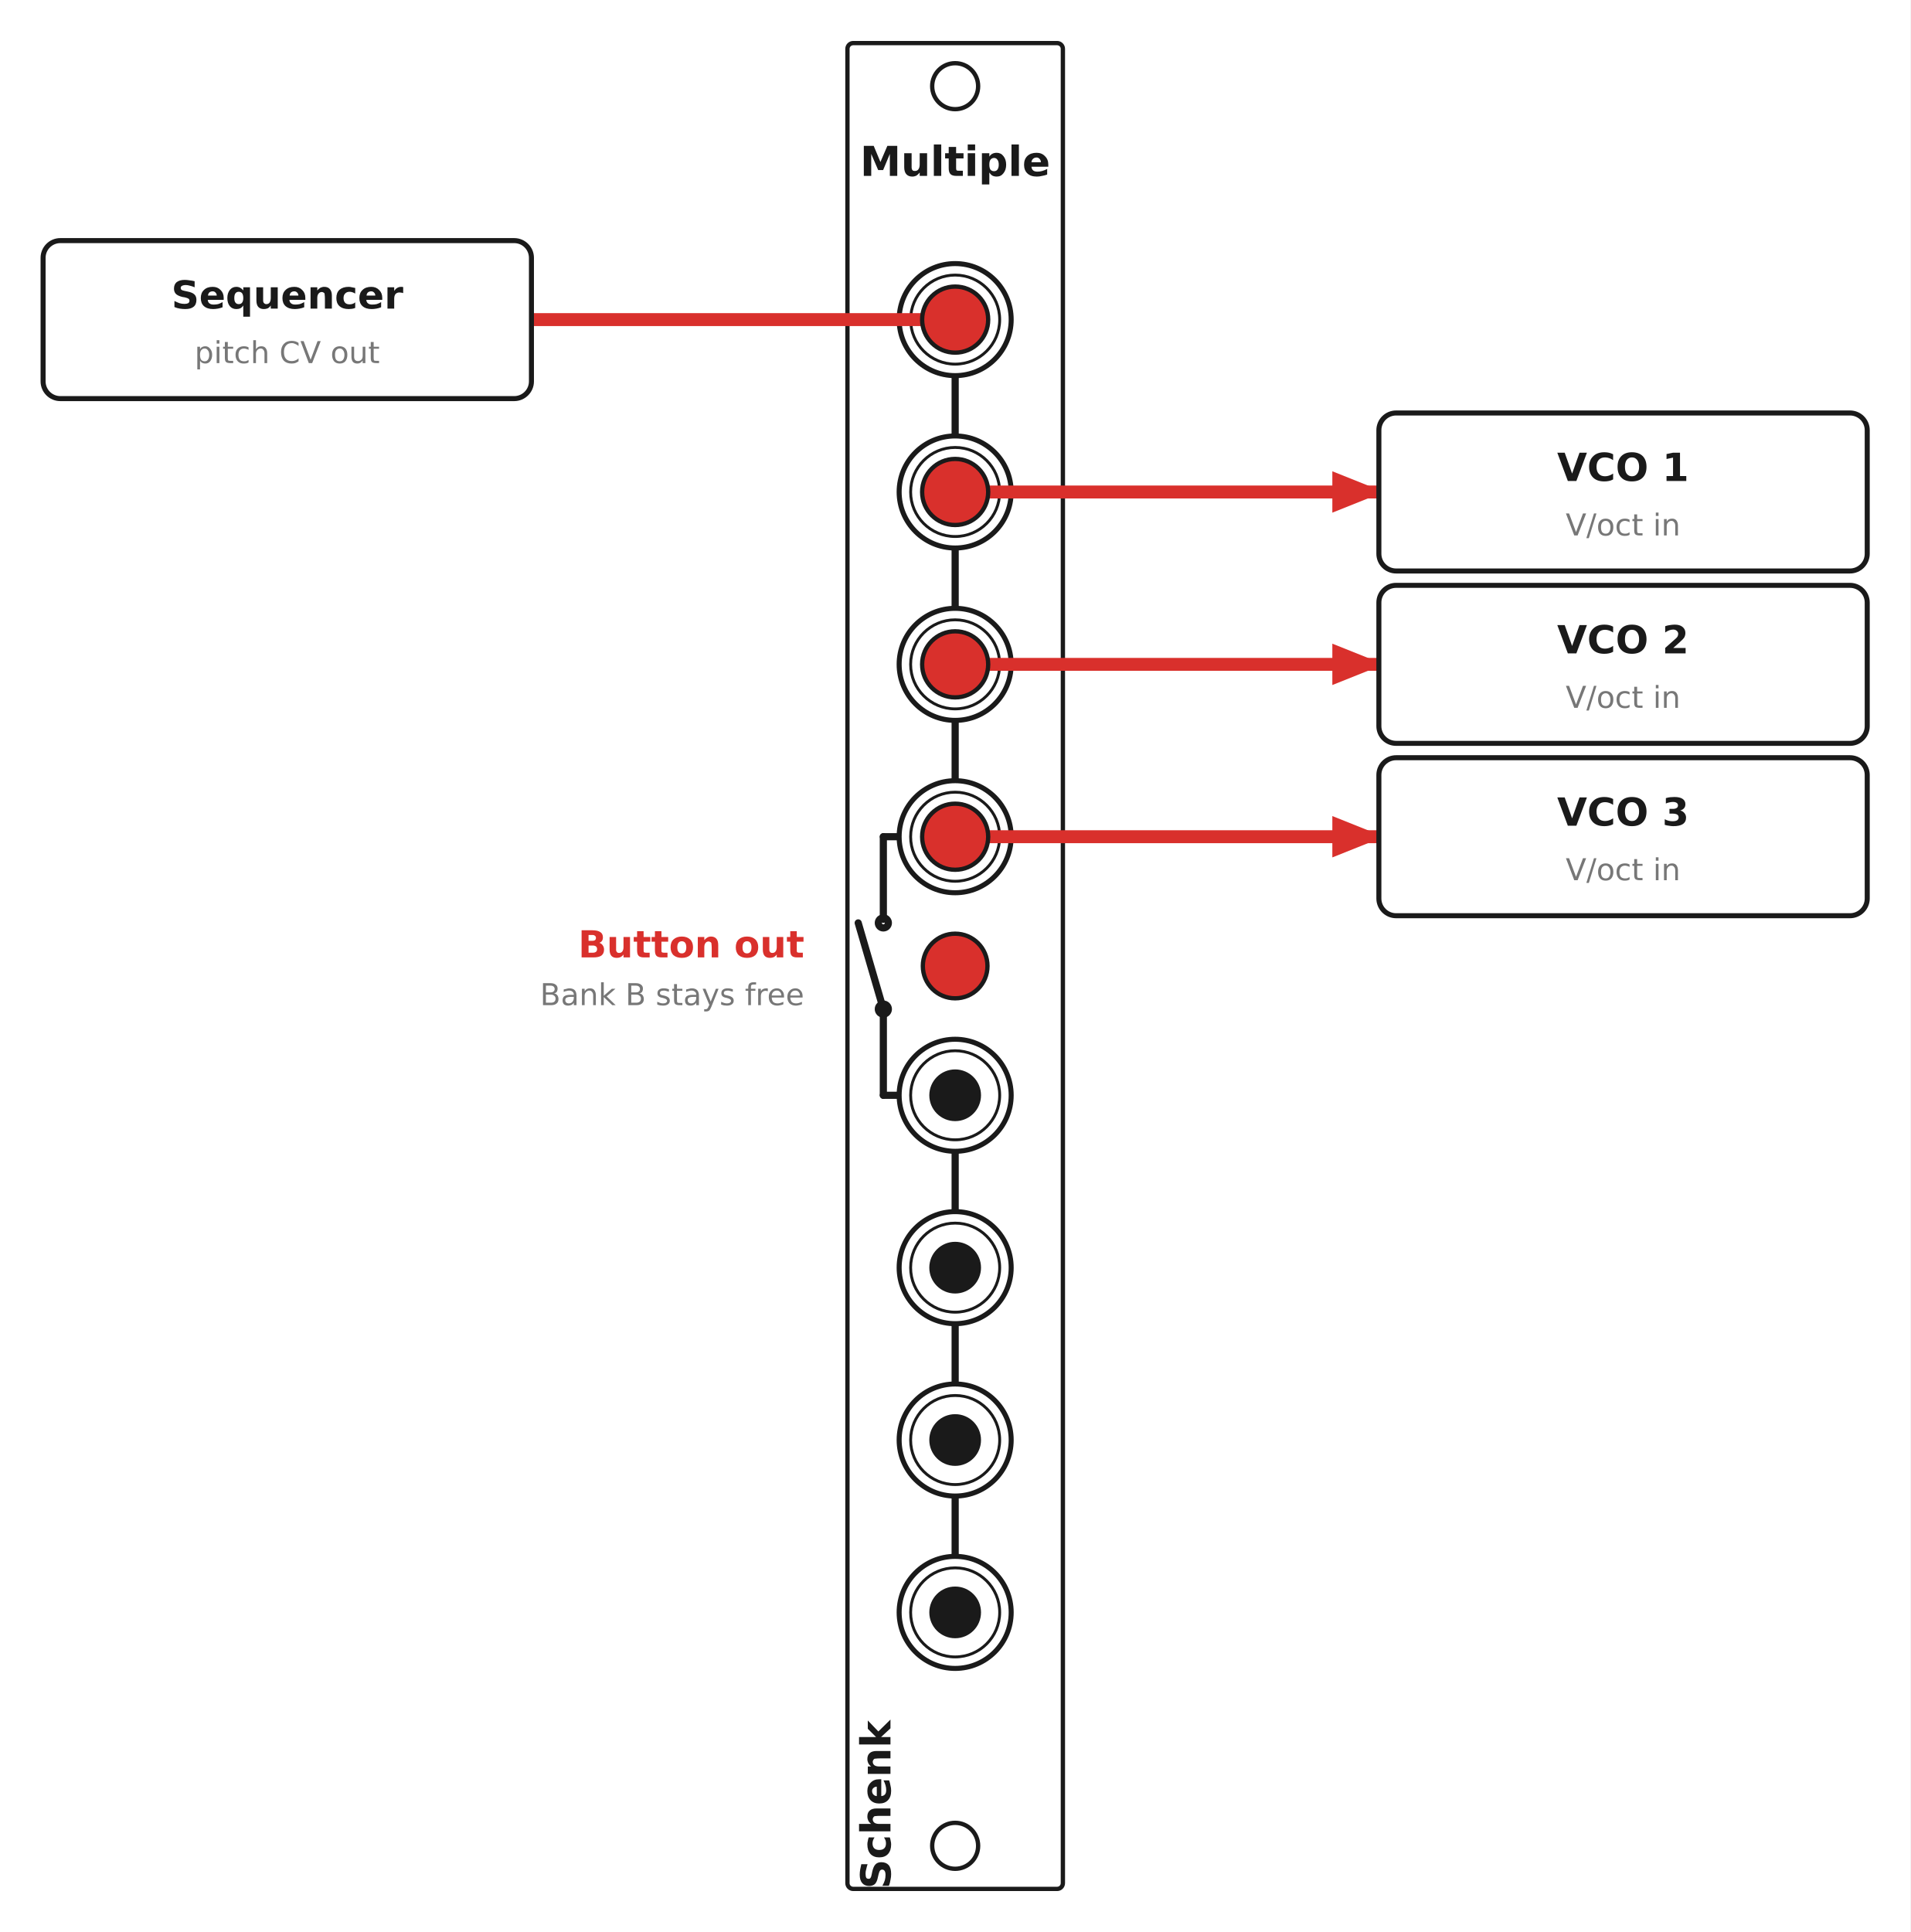
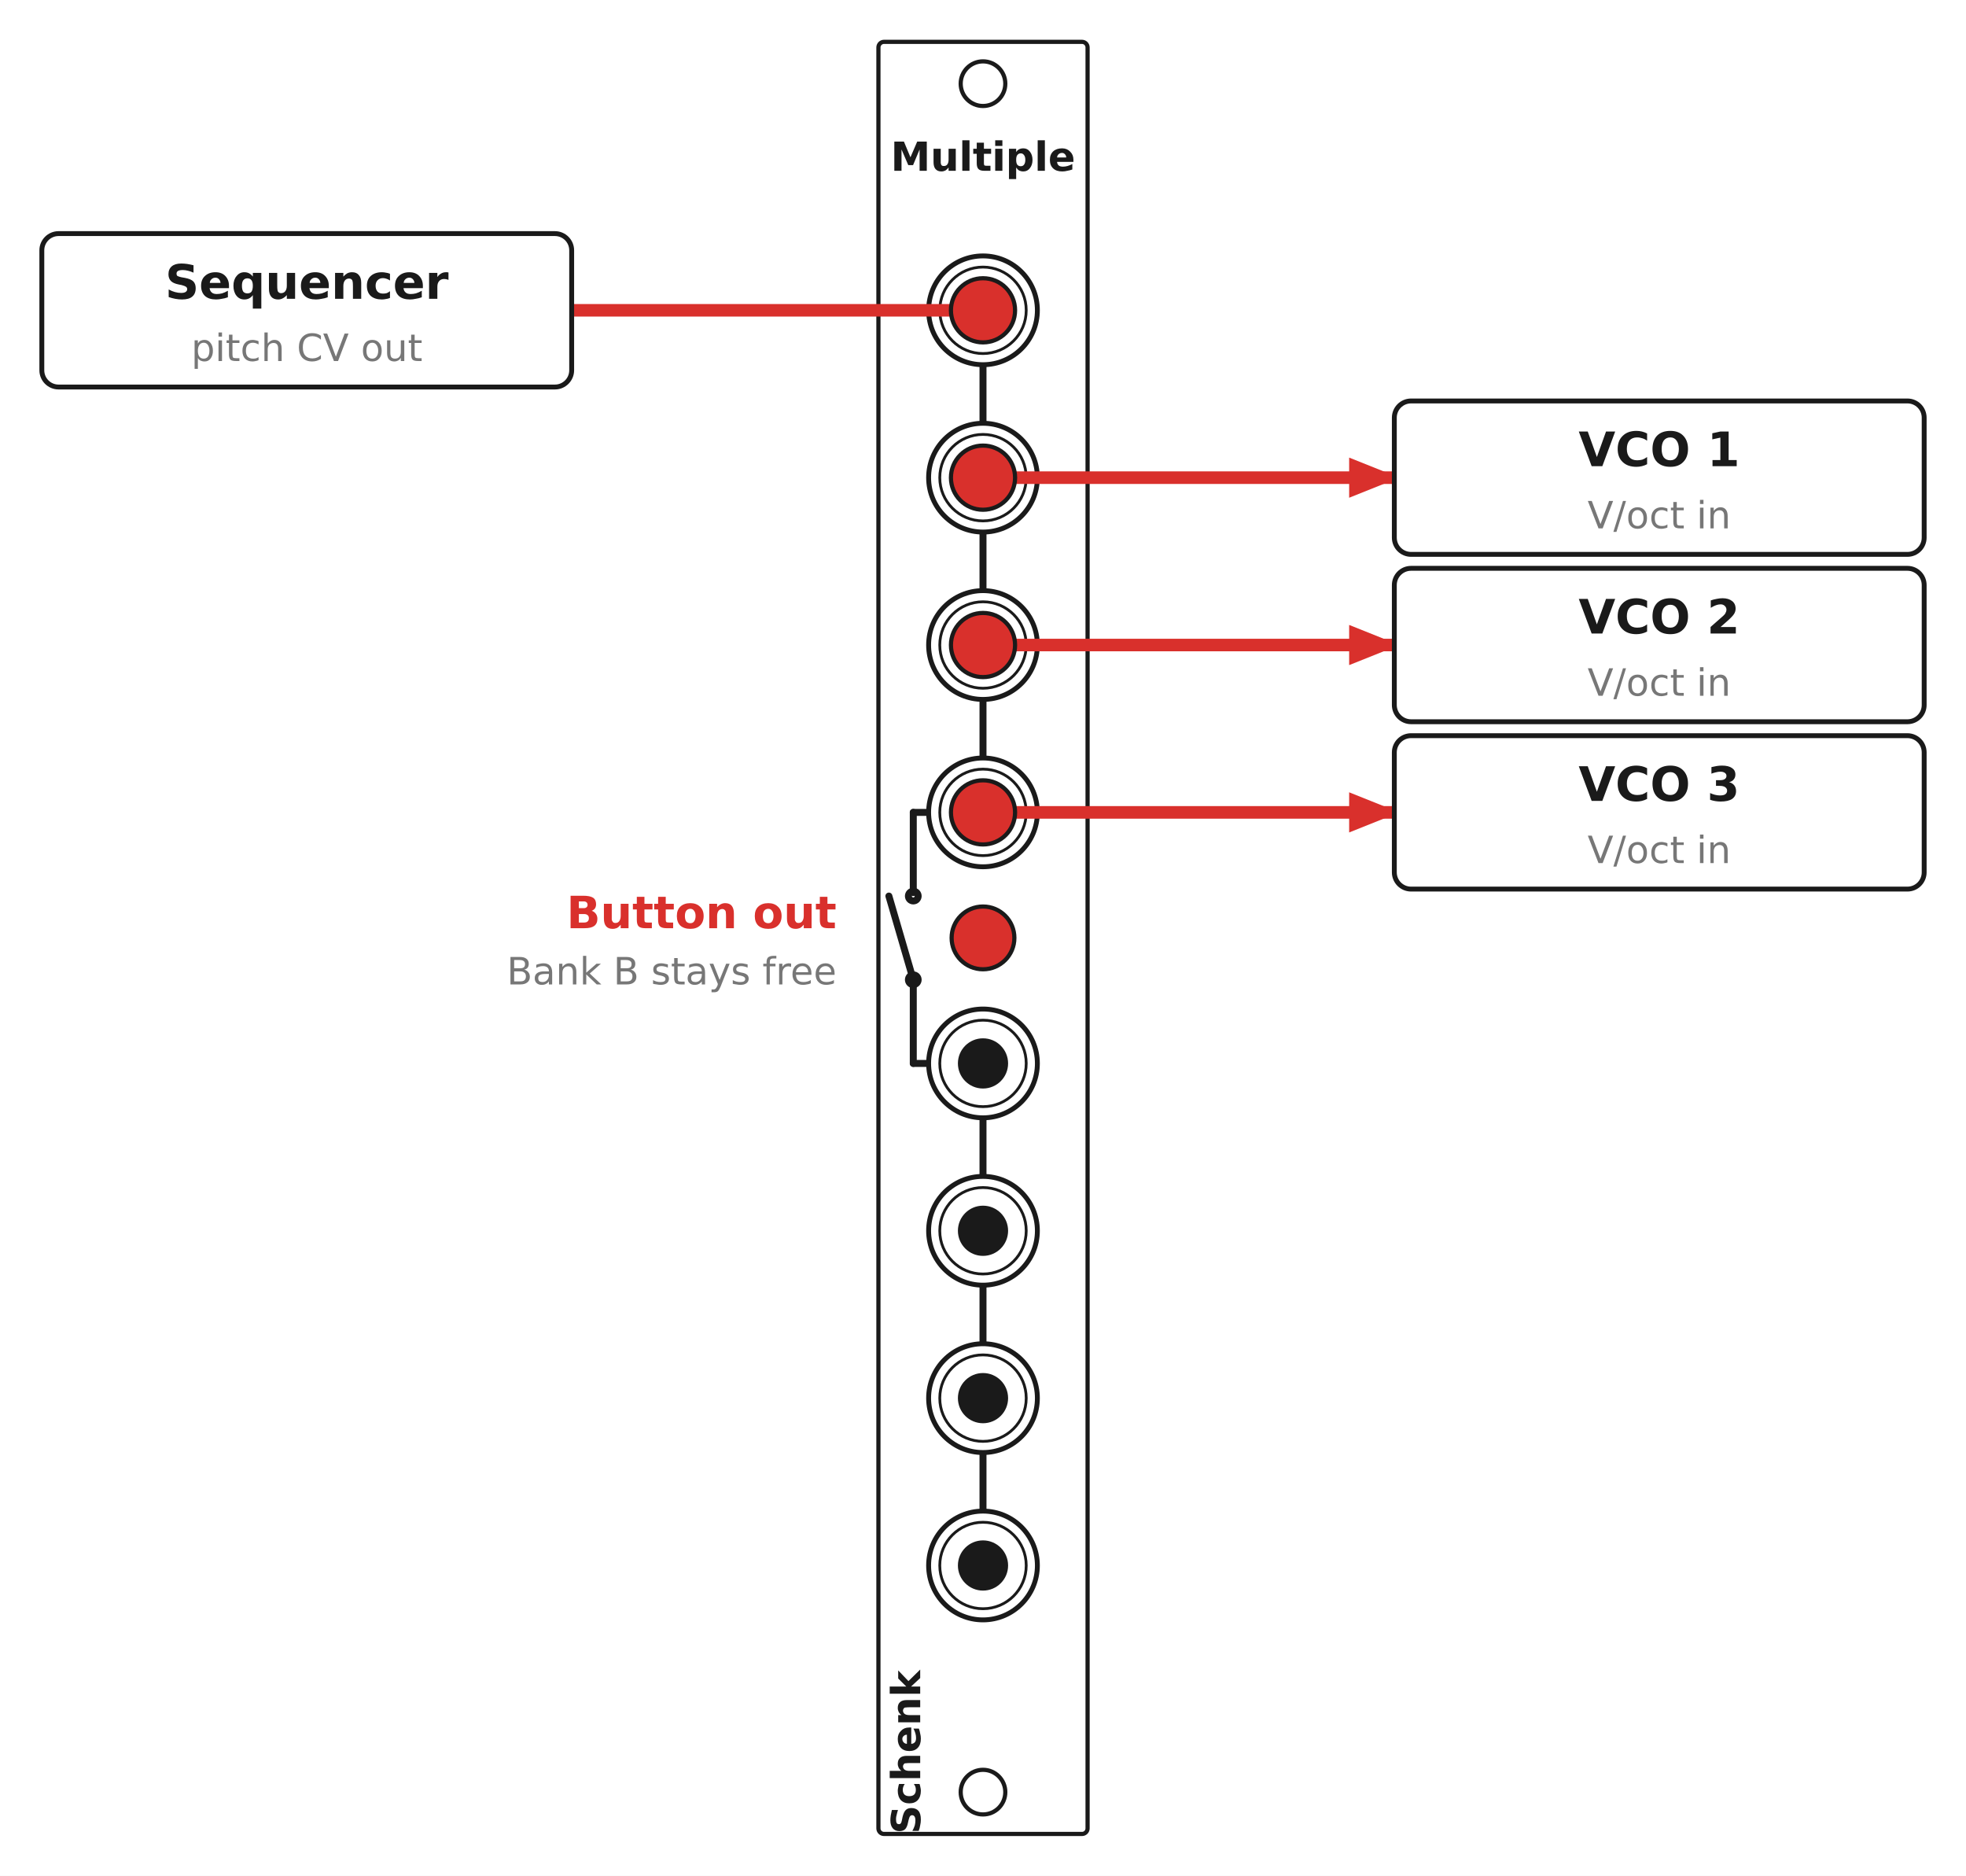
- <svg xmlns="http://www.w3.org/2000/svg" viewBox="83.5 49.75 133.0 134.5" width="532" height="538">
-   <rect x="83.5" y="49.75" width="133.0" height="134.5" fill="#fff" />
+ <svg xmlns="http://www.w3.org/2000/svg" viewBox="79.5 49.75 141.0 134.5" width="564" height="538">
+   <rect x="79.5" y="49.75" width="141.0" height="134.5" fill="#fff" />
  <defs>
    <marker id="r" viewBox="0 0 10 10" refX="9" refY="5" markerWidth="4" markerHeight="4" orient="auto">
      <path d="M0 1 L10 5 L0 9 z" fill="#d9302c" />
    </marker>
    <marker id="b" viewBox="0 0 10 10" refX="9" refY="5" markerWidth="4" markerHeight="4" orient="auto">
      <path d="M0 1 L10 5 L0 9 z" fill="#2a6fb0" />
    </marker>
  </defs>
  <rect x="142.5" y="52.75" width="15.0" height="128.5" rx="0.4" fill="#fff" stroke="#1a1a1a" stroke-width="0.3" />
  <line x1="145.0" y1="126.0" x2="145.0" y2="120.0" stroke="#1a1a1a" stroke-width="0.5" stroke-linecap="round" />
  <line x1="145.0" y1="108.0" x2="145.0" y2="113.75" stroke="#1a1a1a" stroke-width="0.5" stroke-linecap="round" />
  <line x1="145.0" y1="120.0" x2="143.25" y2="114.0" stroke="#1a1a1a" stroke-width="0.5" stroke-linecap="round" />
  <line x1="150.0" y1="126.0" x2="145.0" y2="126.0" stroke="#1a1a1a" stroke-width="0.5" stroke-linecap="round" />
  <line x1="150.0" y1="108.0" x2="145.0" y2="108.0" stroke="#1a1a1a" stroke-width="0.5" stroke-linecap="round" />
  <line x1="150.0" y1="126.0" x2="150.0" y2="162.0" stroke="#1a1a1a" stroke-width="0.5" stroke-linecap="round" />
  <line x1="150.0" y1="72.0" x2="150.0" y2="108.0" stroke="#1a1a1a" stroke-width="0.5" stroke-linecap="round" />
  <circle cx="145.0" cy="114.0" r="0.25" fill="none" stroke="#1a1a1a" stroke-width="0.7" />
  <circle cx="145.0" cy="120.0" r="0.25" fill="none" stroke="#1a1a1a" stroke-width="0.7" />
  <text x="144.5" y="181.25" font-family="DejaVu Sans, Helvetica, Arial, sans-serif" font-size="2.875" font-weight="bold" fill="#1a1a1a" text-anchor="start" dominant-baseline="central" transform="rotate(-90.0 144.5 181.25)">Schenk</text>
  <text x="150.0" y="61.0" font-family="DejaVu Sans, Helvetica, Arial, sans-serif" font-size="2.875" font-weight="bold" fill="#1a1a1a" text-anchor="middle" dominant-baseline="central">Multiple</text>
  <circle cx="150.0" cy="178.25" r="1.6" fill="#fff" stroke="#1a1a1a" stroke-width="0.3" />
  <circle cx="150.0" cy="55.75" r="1.6" fill="#fff" stroke="#1a1a1a" stroke-width="0.3" />
  <circle cx="150.0" cy="117.0" r="2.25" fill="#d9302c" stroke="#1a1a1a" stroke-width="0.3" />
  <circle cx="150.0" cy="162.0" r="3.9" fill="#fff" stroke="#1a1a1a" stroke-width="0.35" />
  <circle cx="150.0" cy="162.0" r="3.1" fill="none" stroke="#1a1a1a" stroke-width="0.2" />
  <circle cx="150.0" cy="162.0" r="1.8" fill="#1a1a1a" />
  <circle cx="150.0" cy="150.0" r="3.9" fill="#fff" stroke="#1a1a1a" stroke-width="0.35" />
  <circle cx="150.0" cy="150.0" r="3.1" fill="none" stroke="#1a1a1a" stroke-width="0.2" />
  <circle cx="150.0" cy="150.0" r="1.8" fill="#1a1a1a" />
  <circle cx="150.0" cy="138.0" r="3.9" fill="#fff" stroke="#1a1a1a" stroke-width="0.35" />
  <circle cx="150.0" cy="138.0" r="3.1" fill="none" stroke="#1a1a1a" stroke-width="0.2" />
  <circle cx="150.0" cy="138.0" r="1.8" fill="#1a1a1a" />
  <circle cx="150.0" cy="126.0" r="3.9" fill="#fff" stroke="#1a1a1a" stroke-width="0.35" />
  <circle cx="150.0" cy="126.0" r="3.1" fill="none" stroke="#1a1a1a" stroke-width="0.2" />
  <circle cx="150.0" cy="126.0" r="1.8" fill="#1a1a1a" />
  <circle cx="150.0" cy="108.0" r="3.9" fill="#fff" stroke="#1a1a1a" stroke-width="0.35" />
  <circle cx="150.0" cy="108.0" r="3.1" fill="none" stroke="#1a1a1a" stroke-width="0.2" />
  <circle cx="150.0" cy="108.0" r="1.8" fill="#1a1a1a" />
  <circle cx="150.0" cy="96.0" r="3.9" fill="#fff" stroke="#1a1a1a" stroke-width="0.35" />
  <circle cx="150.0" cy="96.0" r="3.1" fill="none" stroke="#1a1a1a" stroke-width="0.2" />
  <circle cx="150.0" cy="96.0" r="1.8" fill="#1a1a1a" />
  <circle cx="150.0" cy="84.0" r="3.9" fill="#fff" stroke="#1a1a1a" stroke-width="0.35" />
  <circle cx="150.0" cy="84.0" r="3.1" fill="none" stroke="#1a1a1a" stroke-width="0.2" />
  <circle cx="150.0" cy="84.0" r="1.8" fill="#1a1a1a" />
  <circle cx="150.0" cy="72.0" r="3.9" fill="#fff" stroke="#1a1a1a" stroke-width="0.35" />
  <circle cx="150.0" cy="72.0" r="3.1" fill="none" stroke="#1a1a1a" stroke-width="0.2" />
  <circle cx="150.0" cy="72.0" r="1.8" fill="#1a1a1a" />
  <path d="M120.50 72.00 C135.25 72.00 135.25 72.00 150.00 72.00" fill="none" stroke="#d9302c" stroke-width="0.9" stroke-linecap="round" />
  <path d="M150.00 84.00 C164.75 84.00 164.75 84.00 179.50 84.00" fill="none" stroke="#d9302c" stroke-width="0.9" stroke-linecap="round" marker-end="url(#r)" />
  <path d="M150.00 96.00 C164.75 96.00 164.75 96.00 179.50 96.00" fill="none" stroke="#d9302c" stroke-width="0.9" stroke-linecap="round" marker-end="url(#r)" />
  <path d="M150.00 108.00 C164.75 108.00 164.75 108.00 179.50 108.00" fill="none" stroke="#d9302c" stroke-width="0.9" stroke-linecap="round" marker-end="url(#r)" />
  <circle cx="150.0" cy="72.0" r="2.3" fill="#d9302c" stroke="#1a1a1a" stroke-width="0.3" />
  <circle cx="150.0" cy="84.0" r="2.3" fill="#d9302c" stroke="#1a1a1a" stroke-width="0.3" />
  <circle cx="150.0" cy="96.0" r="2.3" fill="#d9302c" stroke="#1a1a1a" stroke-width="0.3" />
  <circle cx="150.0" cy="108.0" r="2.3" fill="#d9302c" stroke="#1a1a1a" stroke-width="0.3" />
-   <rect x="86.5" y="66.5" width="34" height="11" rx="1.2" fill="#fff" stroke="#1a1a1a" stroke-width="0.35" />
-   <text x="103.50" y="70.30" font-family="DejaVu Sans, Helvetica, Arial, sans-serif" font-size="2.7" font-weight="bold" fill="#1a1a1a" text-anchor="middle" dominant-baseline="central">Sequencer</text>
-   <text x="103.50" y="74.30" font-family="DejaVu Sans, Helvetica, Arial, sans-serif" font-size="2.1" font-weight="normal" fill="#777" text-anchor="middle" dominant-baseline="central">pitch CV out</text>
-   <rect x="179.5" y="78.5" width="34" height="11" rx="1.2" fill="#fff" stroke="#1a1a1a" stroke-width="0.35" />
-   <text x="196.50" y="82.30" font-family="DejaVu Sans, Helvetica, Arial, sans-serif" font-size="2.7" font-weight="bold" fill="#1a1a1a" text-anchor="middle" dominant-baseline="central">VCO 1</text>
-   <text x="196.50" y="86.30" font-family="DejaVu Sans, Helvetica, Arial, sans-serif" font-size="2.1" font-weight="normal" fill="#777" text-anchor="middle" dominant-baseline="central">V/oct in</text>
-   <rect x="179.5" y="90.5" width="34" height="11" rx="1.2" fill="#fff" stroke="#1a1a1a" stroke-width="0.35" />
-   <text x="196.50" y="94.30" font-family="DejaVu Sans, Helvetica, Arial, sans-serif" font-size="2.7" font-weight="bold" fill="#1a1a1a" text-anchor="middle" dominant-baseline="central">VCO 2</text>
-   <text x="196.50" y="98.30" font-family="DejaVu Sans, Helvetica, Arial, sans-serif" font-size="2.1" font-weight="normal" fill="#777" text-anchor="middle" dominant-baseline="central">V/oct in</text>
-   <rect x="179.5" y="102.5" width="34" height="11" rx="1.2" fill="#fff" stroke="#1a1a1a" stroke-width="0.35" />
-   <text x="196.50" y="106.30" font-family="DejaVu Sans, Helvetica, Arial, sans-serif" font-size="2.7" font-weight="bold" fill="#1a1a1a" text-anchor="middle" dominant-baseline="central">VCO 3</text>
-   <text x="196.50" y="110.30" font-family="DejaVu Sans, Helvetica, Arial, sans-serif" font-size="2.1" font-weight="normal" fill="#777" text-anchor="middle" dominant-baseline="central">V/oct in</text>
-   <text x="139.50" y="115.50" font-family="DejaVu Sans, Helvetica, Arial, sans-serif" font-size="2.6" font-weight="bold" fill="#d9302c" text-anchor="end" dominant-baseline="central">Button out</text>
-   <text x="139.50" y="119.00" font-family="DejaVu Sans, Helvetica, Arial, sans-serif" font-size="2.1" font-weight="normal" fill="#777" text-anchor="end" dominant-baseline="central">Bank B stays free</text>
+   <rect x="82.5" y="66.5" width="38" height="11" rx="1.2" fill="#fff" stroke="#1a1a1a" stroke-width="0.35" />
+   <text x="101.50" y="70.00" font-family="DejaVu Sans, Helvetica, Arial, sans-serif" font-size="3.4" font-weight="bold" fill="#1a1a1a" text-anchor="middle" dominant-baseline="central">Sequencer</text>
+   <text x="101.50" y="74.70" font-family="DejaVu Sans, Helvetica, Arial, sans-serif" font-size="2.7" font-weight="normal" fill="#777" text-anchor="middle" dominant-baseline="central">pitch CV out</text>
+   <rect x="179.5" y="78.5" width="38" height="11" rx="1.2" fill="#fff" stroke="#1a1a1a" stroke-width="0.35" />
+   <text x="198.50" y="82.00" font-family="DejaVu Sans, Helvetica, Arial, sans-serif" font-size="3.4" font-weight="bold" fill="#1a1a1a" text-anchor="middle" dominant-baseline="central">VCO 1</text>
+   <text x="198.50" y="86.70" font-family="DejaVu Sans, Helvetica, Arial, sans-serif" font-size="2.7" font-weight="normal" fill="#777" text-anchor="middle" dominant-baseline="central">V/oct in</text>
+   <rect x="179.5" y="90.5" width="38" height="11" rx="1.2" fill="#fff" stroke="#1a1a1a" stroke-width="0.35" />
+   <text x="198.50" y="94.00" font-family="DejaVu Sans, Helvetica, Arial, sans-serif" font-size="3.4" font-weight="bold" fill="#1a1a1a" text-anchor="middle" dominant-baseline="central">VCO 2</text>
+   <text x="198.50" y="98.70" font-family="DejaVu Sans, Helvetica, Arial, sans-serif" font-size="2.7" font-weight="normal" fill="#777" text-anchor="middle" dominant-baseline="central">V/oct in</text>
+   <rect x="179.5" y="102.5" width="38" height="11" rx="1.2" fill="#fff" stroke="#1a1a1a" stroke-width="0.35" />
+   <text x="198.50" y="106.00" font-family="DejaVu Sans, Helvetica, Arial, sans-serif" font-size="3.4" font-weight="bold" fill="#1a1a1a" text-anchor="middle" dominant-baseline="central">VCO 3</text>
+   <text x="198.50" y="110.70" font-family="DejaVu Sans, Helvetica, Arial, sans-serif" font-size="2.7" font-weight="normal" fill="#777" text-anchor="middle" dominant-baseline="central">V/oct in</text>
+   <text x="139.50" y="115.20" font-family="DejaVu Sans, Helvetica, Arial, sans-serif" font-size="3.2" font-weight="bold" fill="#d9302c" text-anchor="end" dominant-baseline="central">Button out</text>
+   <text x="139.50" y="119.40" font-family="DejaVu Sans, Helvetica, Arial, sans-serif" font-size="2.7" font-weight="normal" fill="#777" text-anchor="end" dominant-baseline="central">Bank B stays free</text>
</svg>
